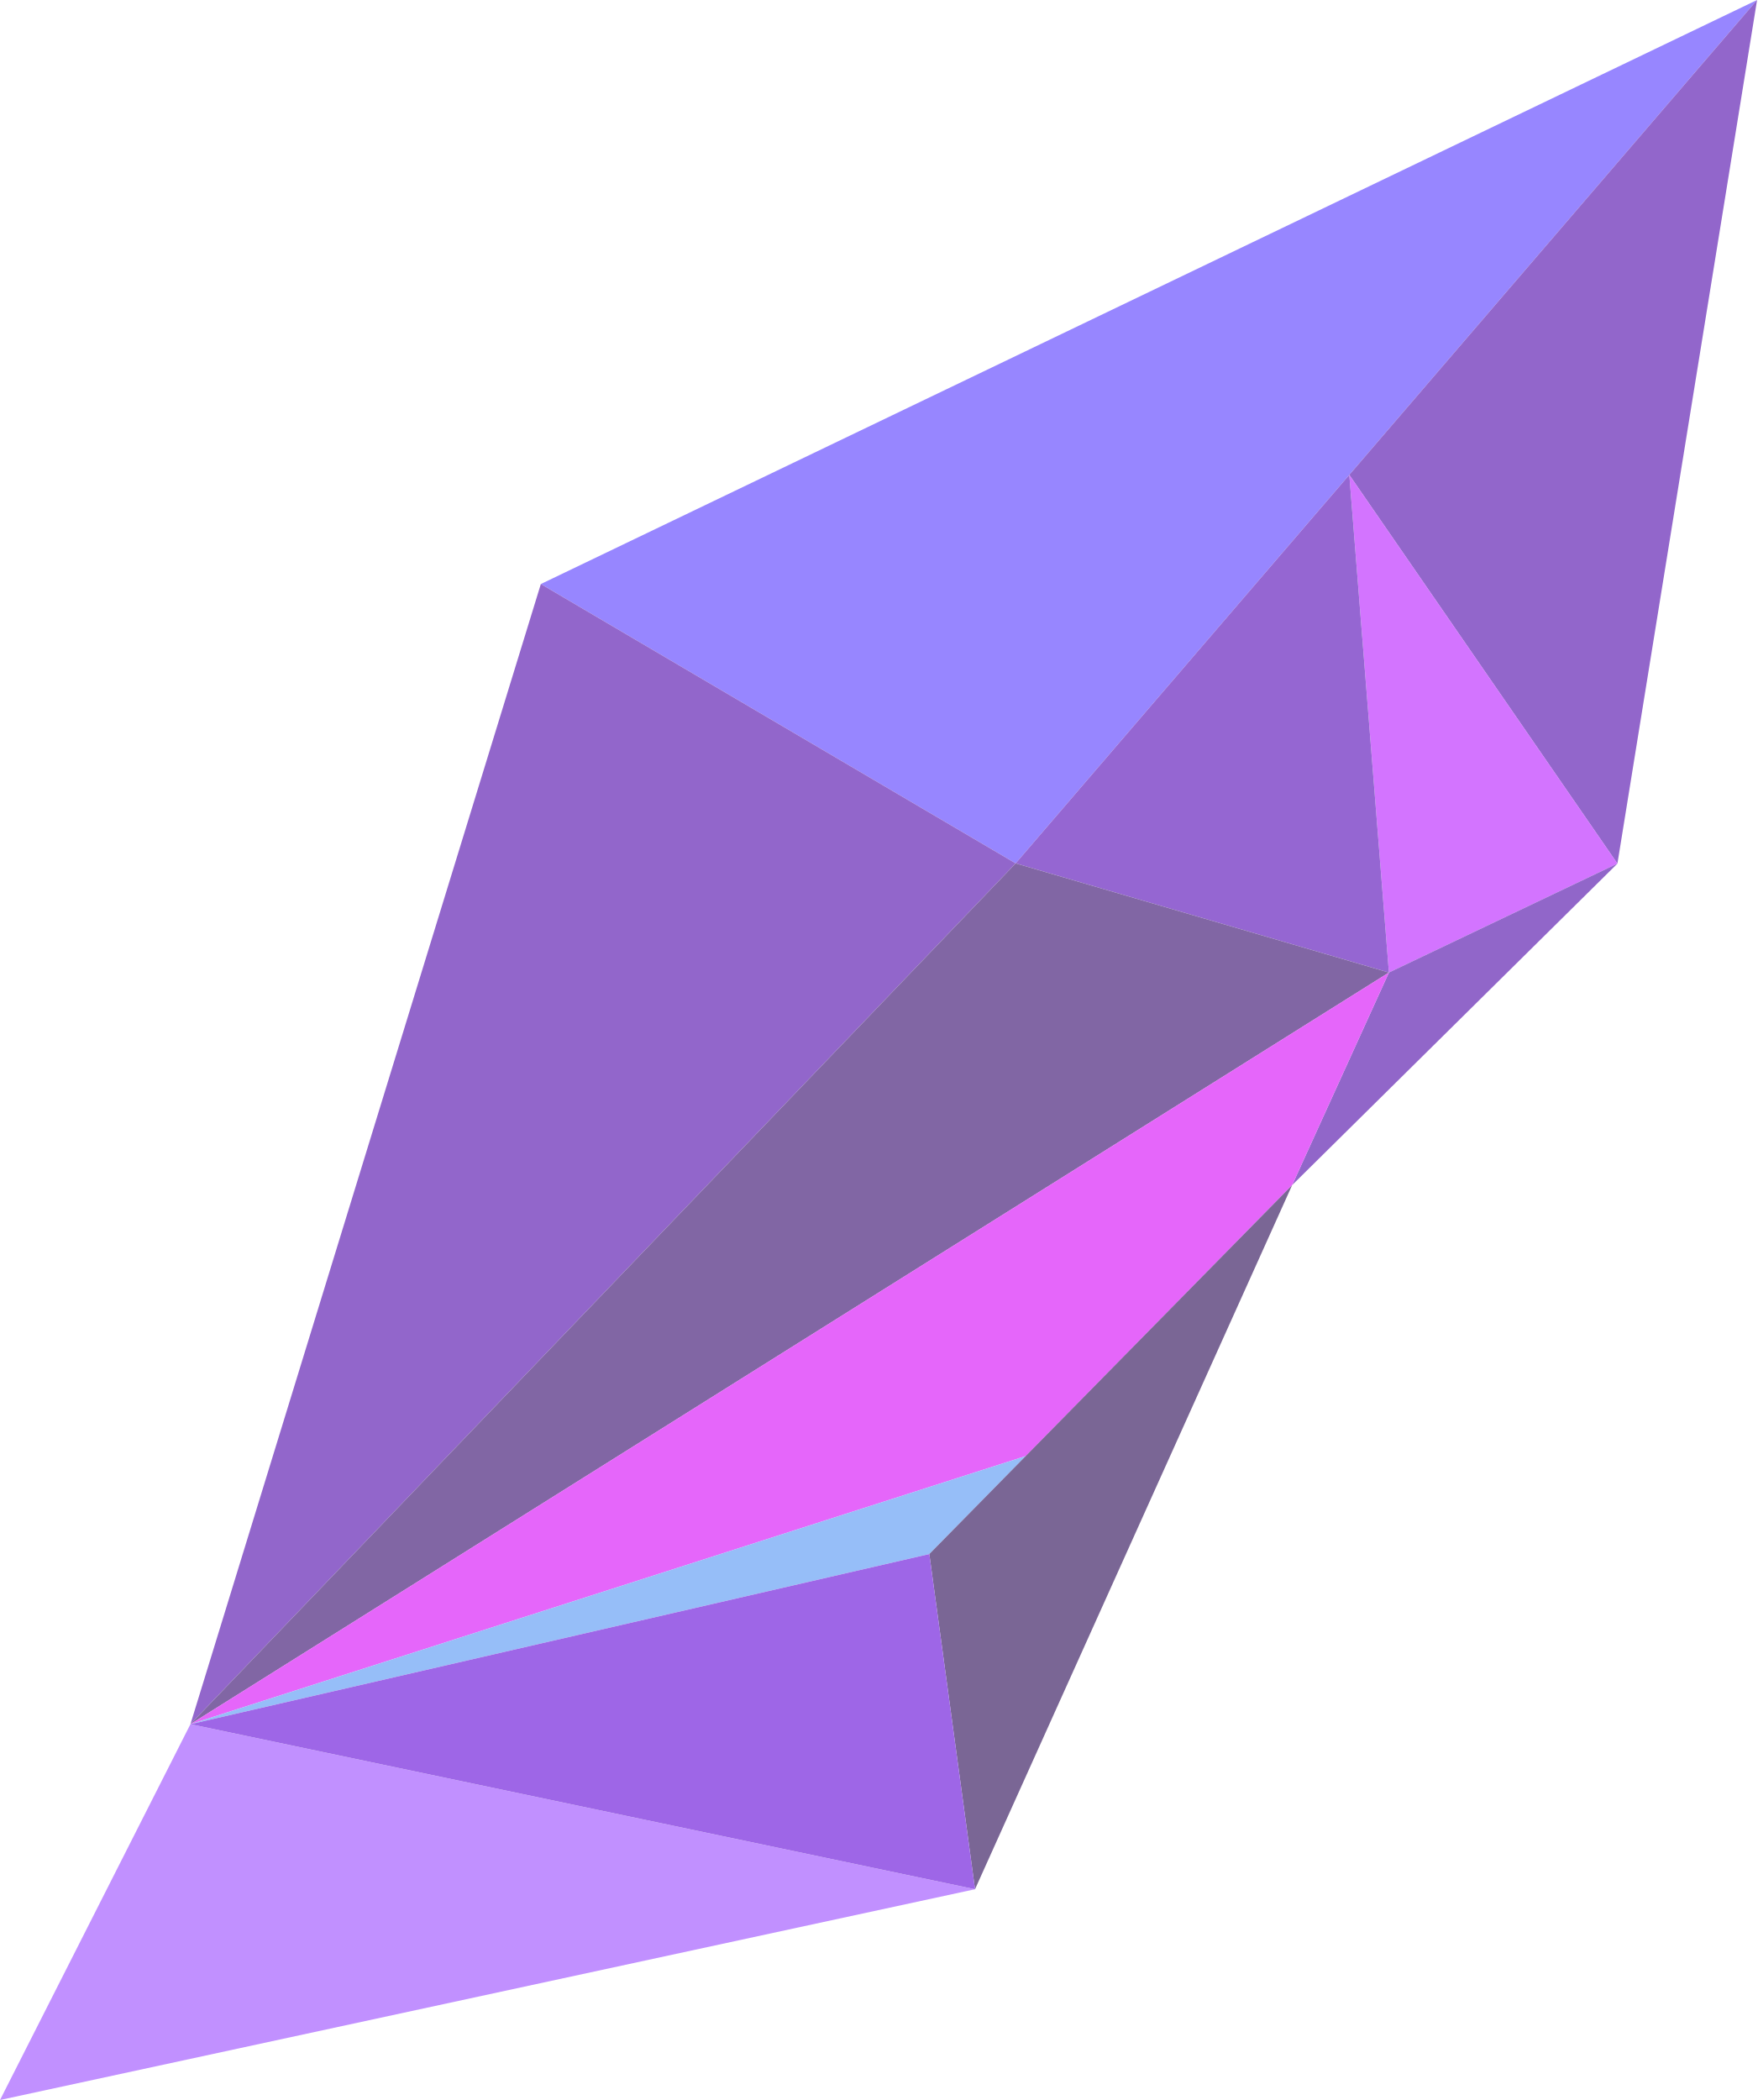
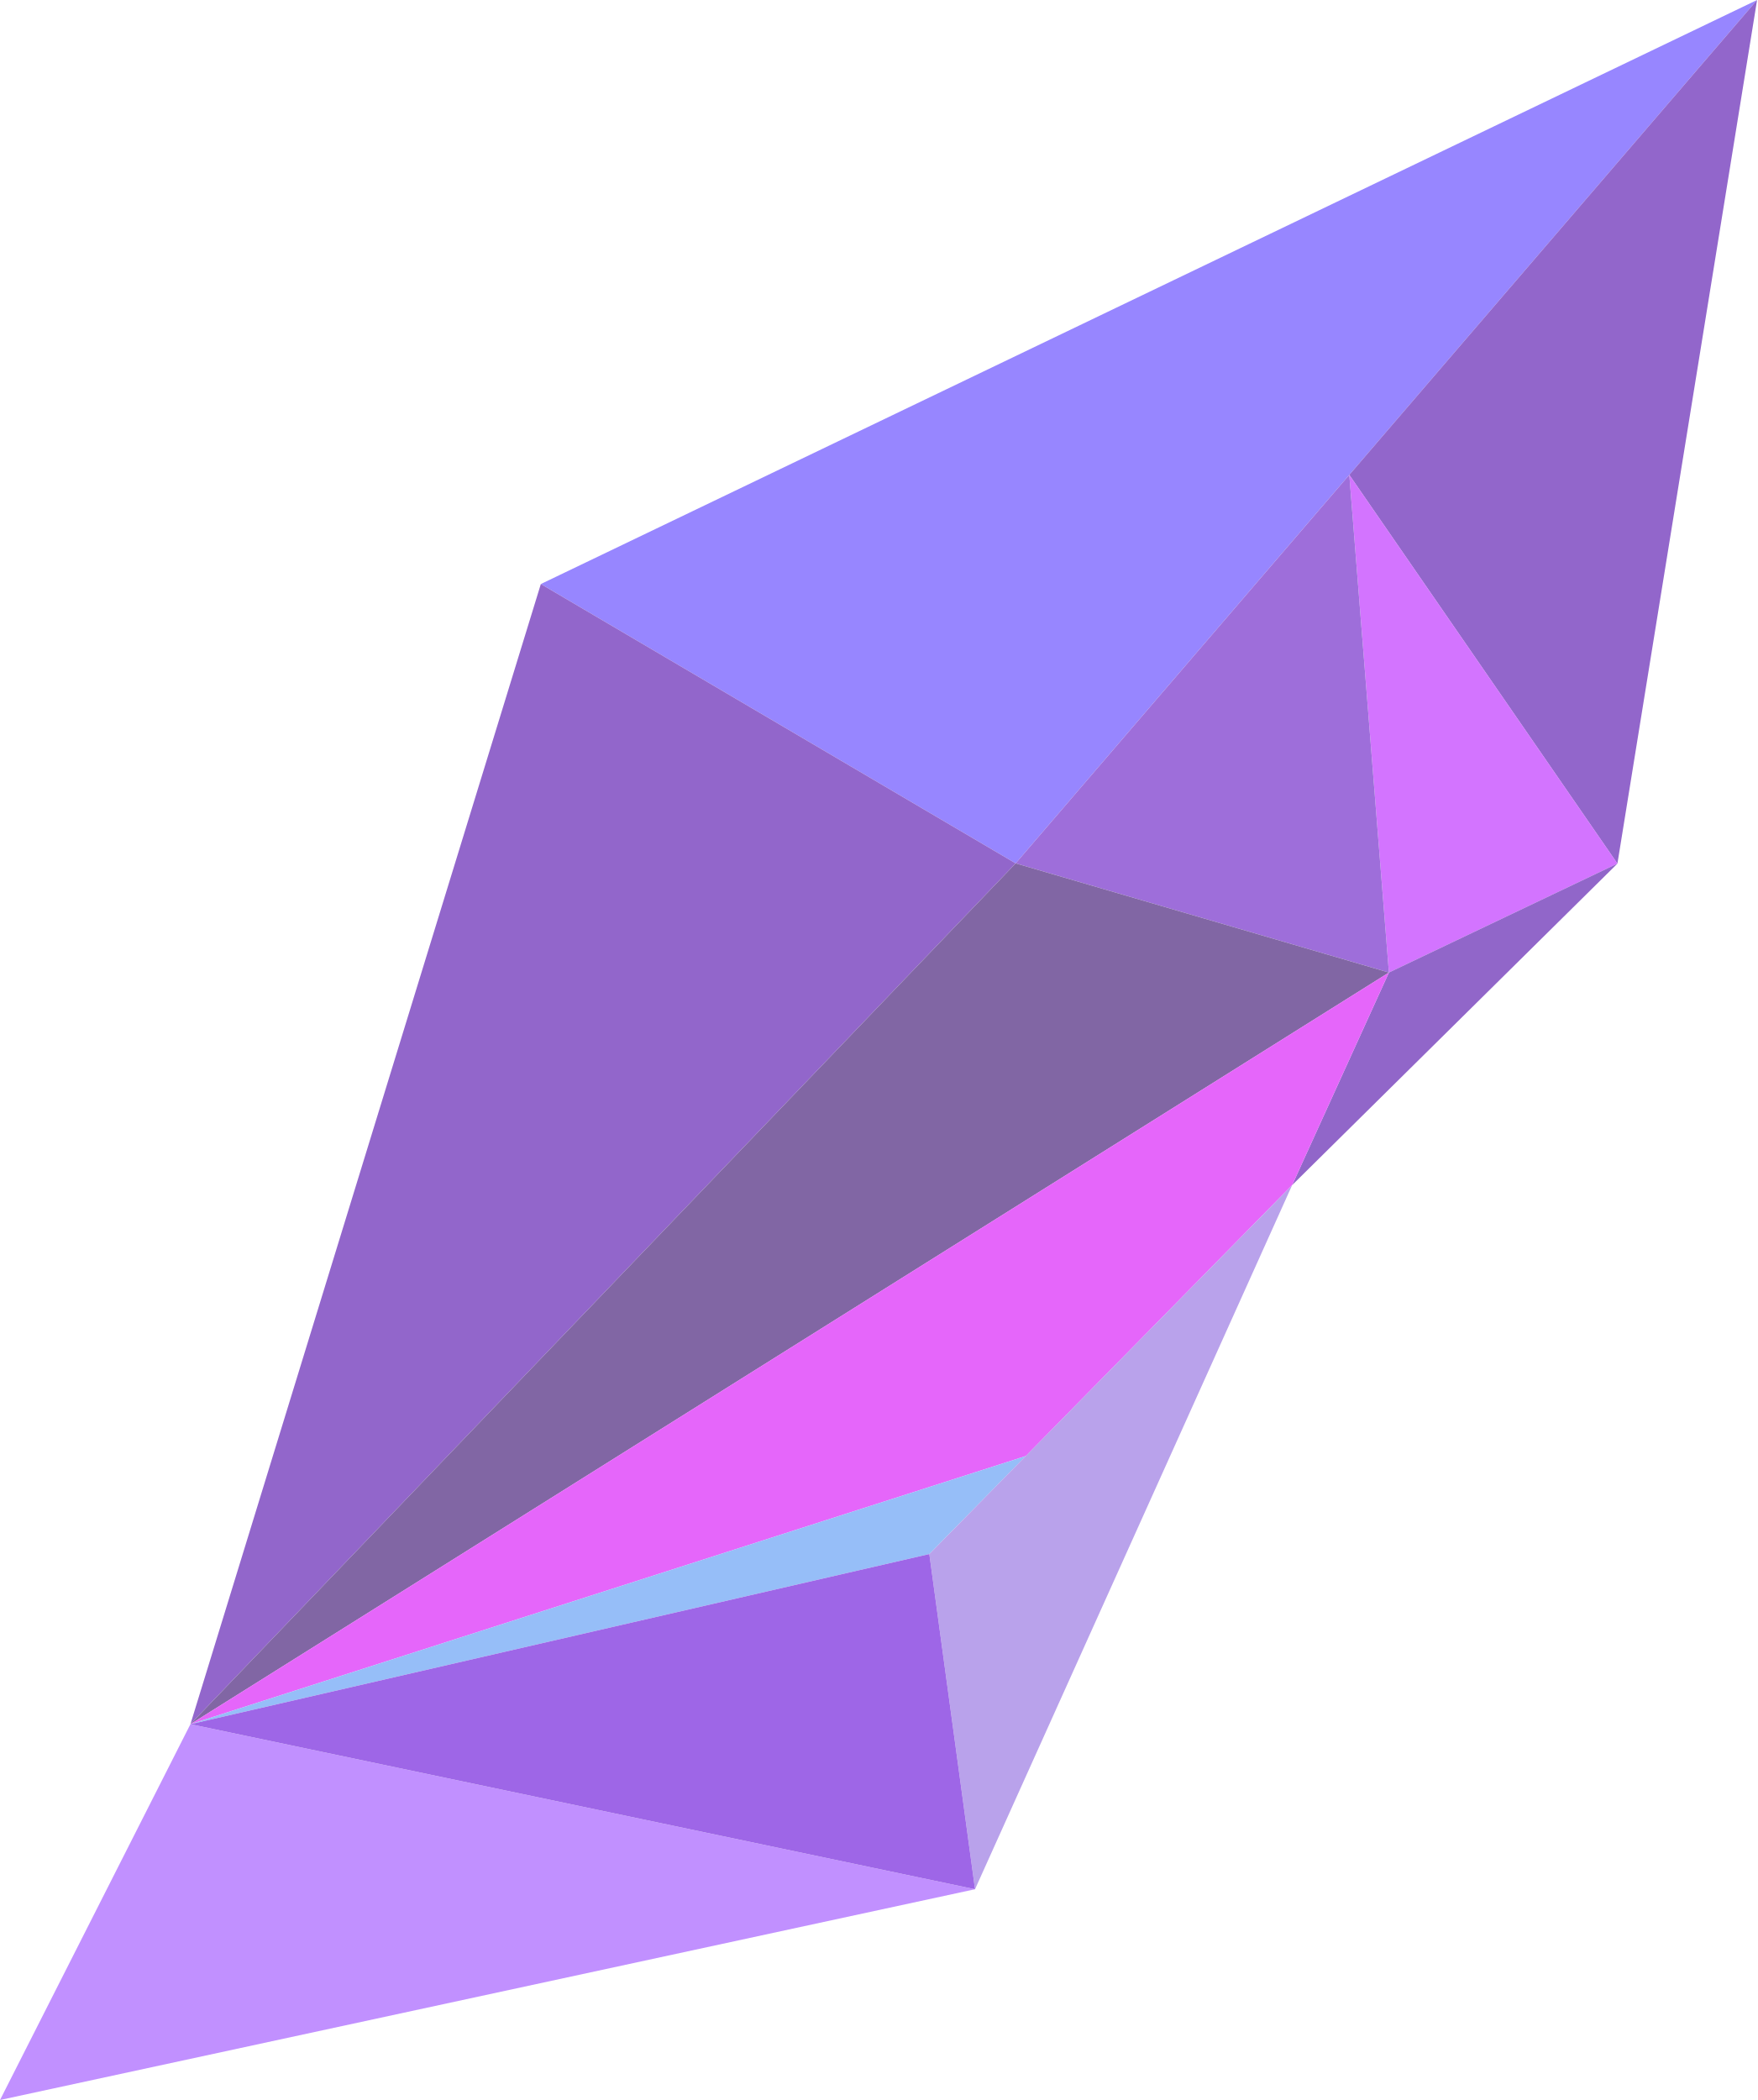
<svg xmlns="http://www.w3.org/2000/svg" width="401" height="479" viewBox="0 0 401 479" fill="none">
  <g opacity="0.6">
    <path d="M400.808 0L123.37 133.216L231.681 196.929L400.808 0Z" fill="#5135FF" />
    <path d="M368.952 196.987L400.808 0L307.788 108.311L368.952 196.987Z" fill="#4A00A8" />
    <path d="M316.823 221.834L307.788 108.311L368.952 196.986L316.823 221.834Z" fill="#AD00FF" fill-opacity="0.91" />
-     <path d="M231.681 196.928L307.788 108.311L316.823 221.834L231.681 196.928Z" fill="#4F00B4" />
+     <path d="M231.681 196.928L307.788 108.311L316.823 221.834L231.681 196.928Z" fill="#5E0EC2" />
    <path d="M43.44 393.278L231.681 196.929L123.37 133.217L43.44 393.278Z" fill="#4A00A9" />
    <path d="M316.823 221.834L231.681 196.929L43.44 393.278L316.823 221.834Z" fill="#2D0067" />
    <path d="M294.756 270.313L316.823 221.834L368.952 196.986L294.756 270.313Z" fill="#4800A5" />
    <path d="M233.998 332.114L294.756 270.313L316.823 221.834L43.44 393.278L233.998 332.114Z" fill="#D400F7" />
    <path d="M211.988 354.471L233.998 332.114L43.44 393.278L211.988 354.471Z" fill="#5092F4" />
-     <path d="M222.413 430.926L294.756 270.313L211.988 354.472L222.413 430.926Z" fill="#22004E" />
+     <path d="M222.413 430.926L294.756 270.313L211.988 354.472L222.413 430.926Z" fill="#8B64DD" />
    <path d="M0 479L43.44 393.278L222.414 430.926L0 479Z" fill="#9746FF" />
    <path d="M211.988 354.472L222.413 430.926L43.44 393.278L211.988 354.472Z" fill="#5E00D7" />
  </g>
</svg>
